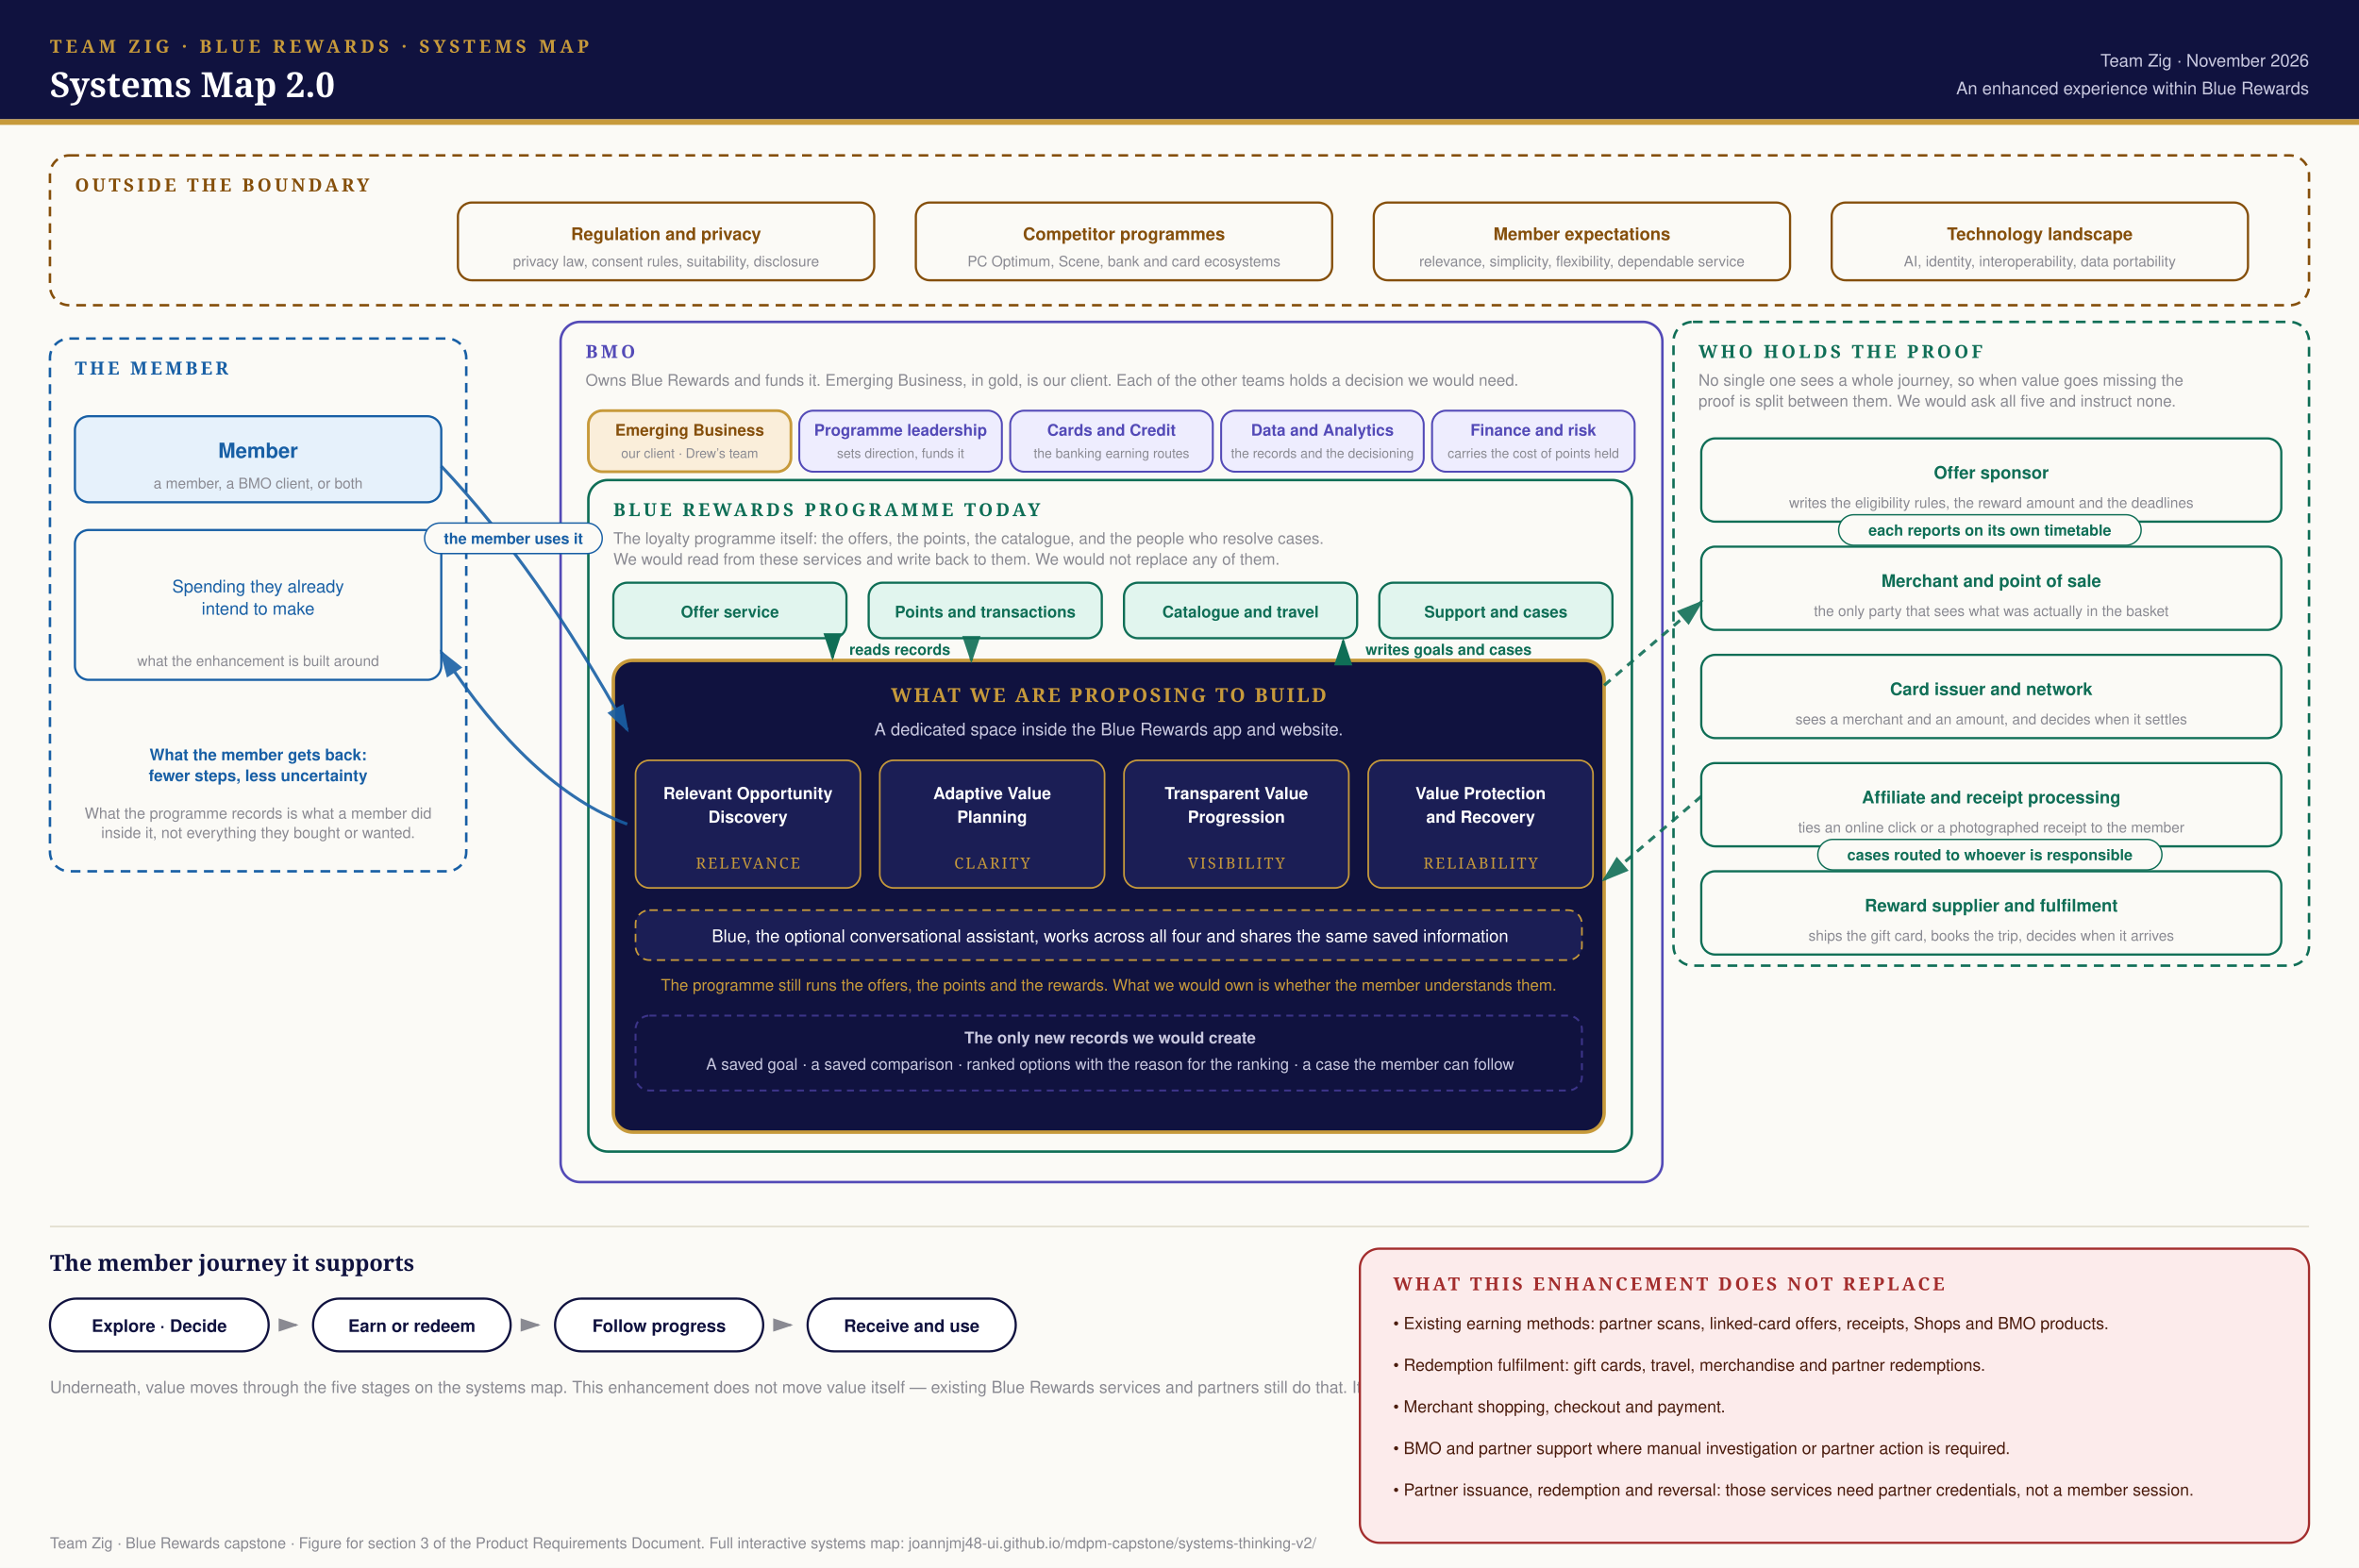
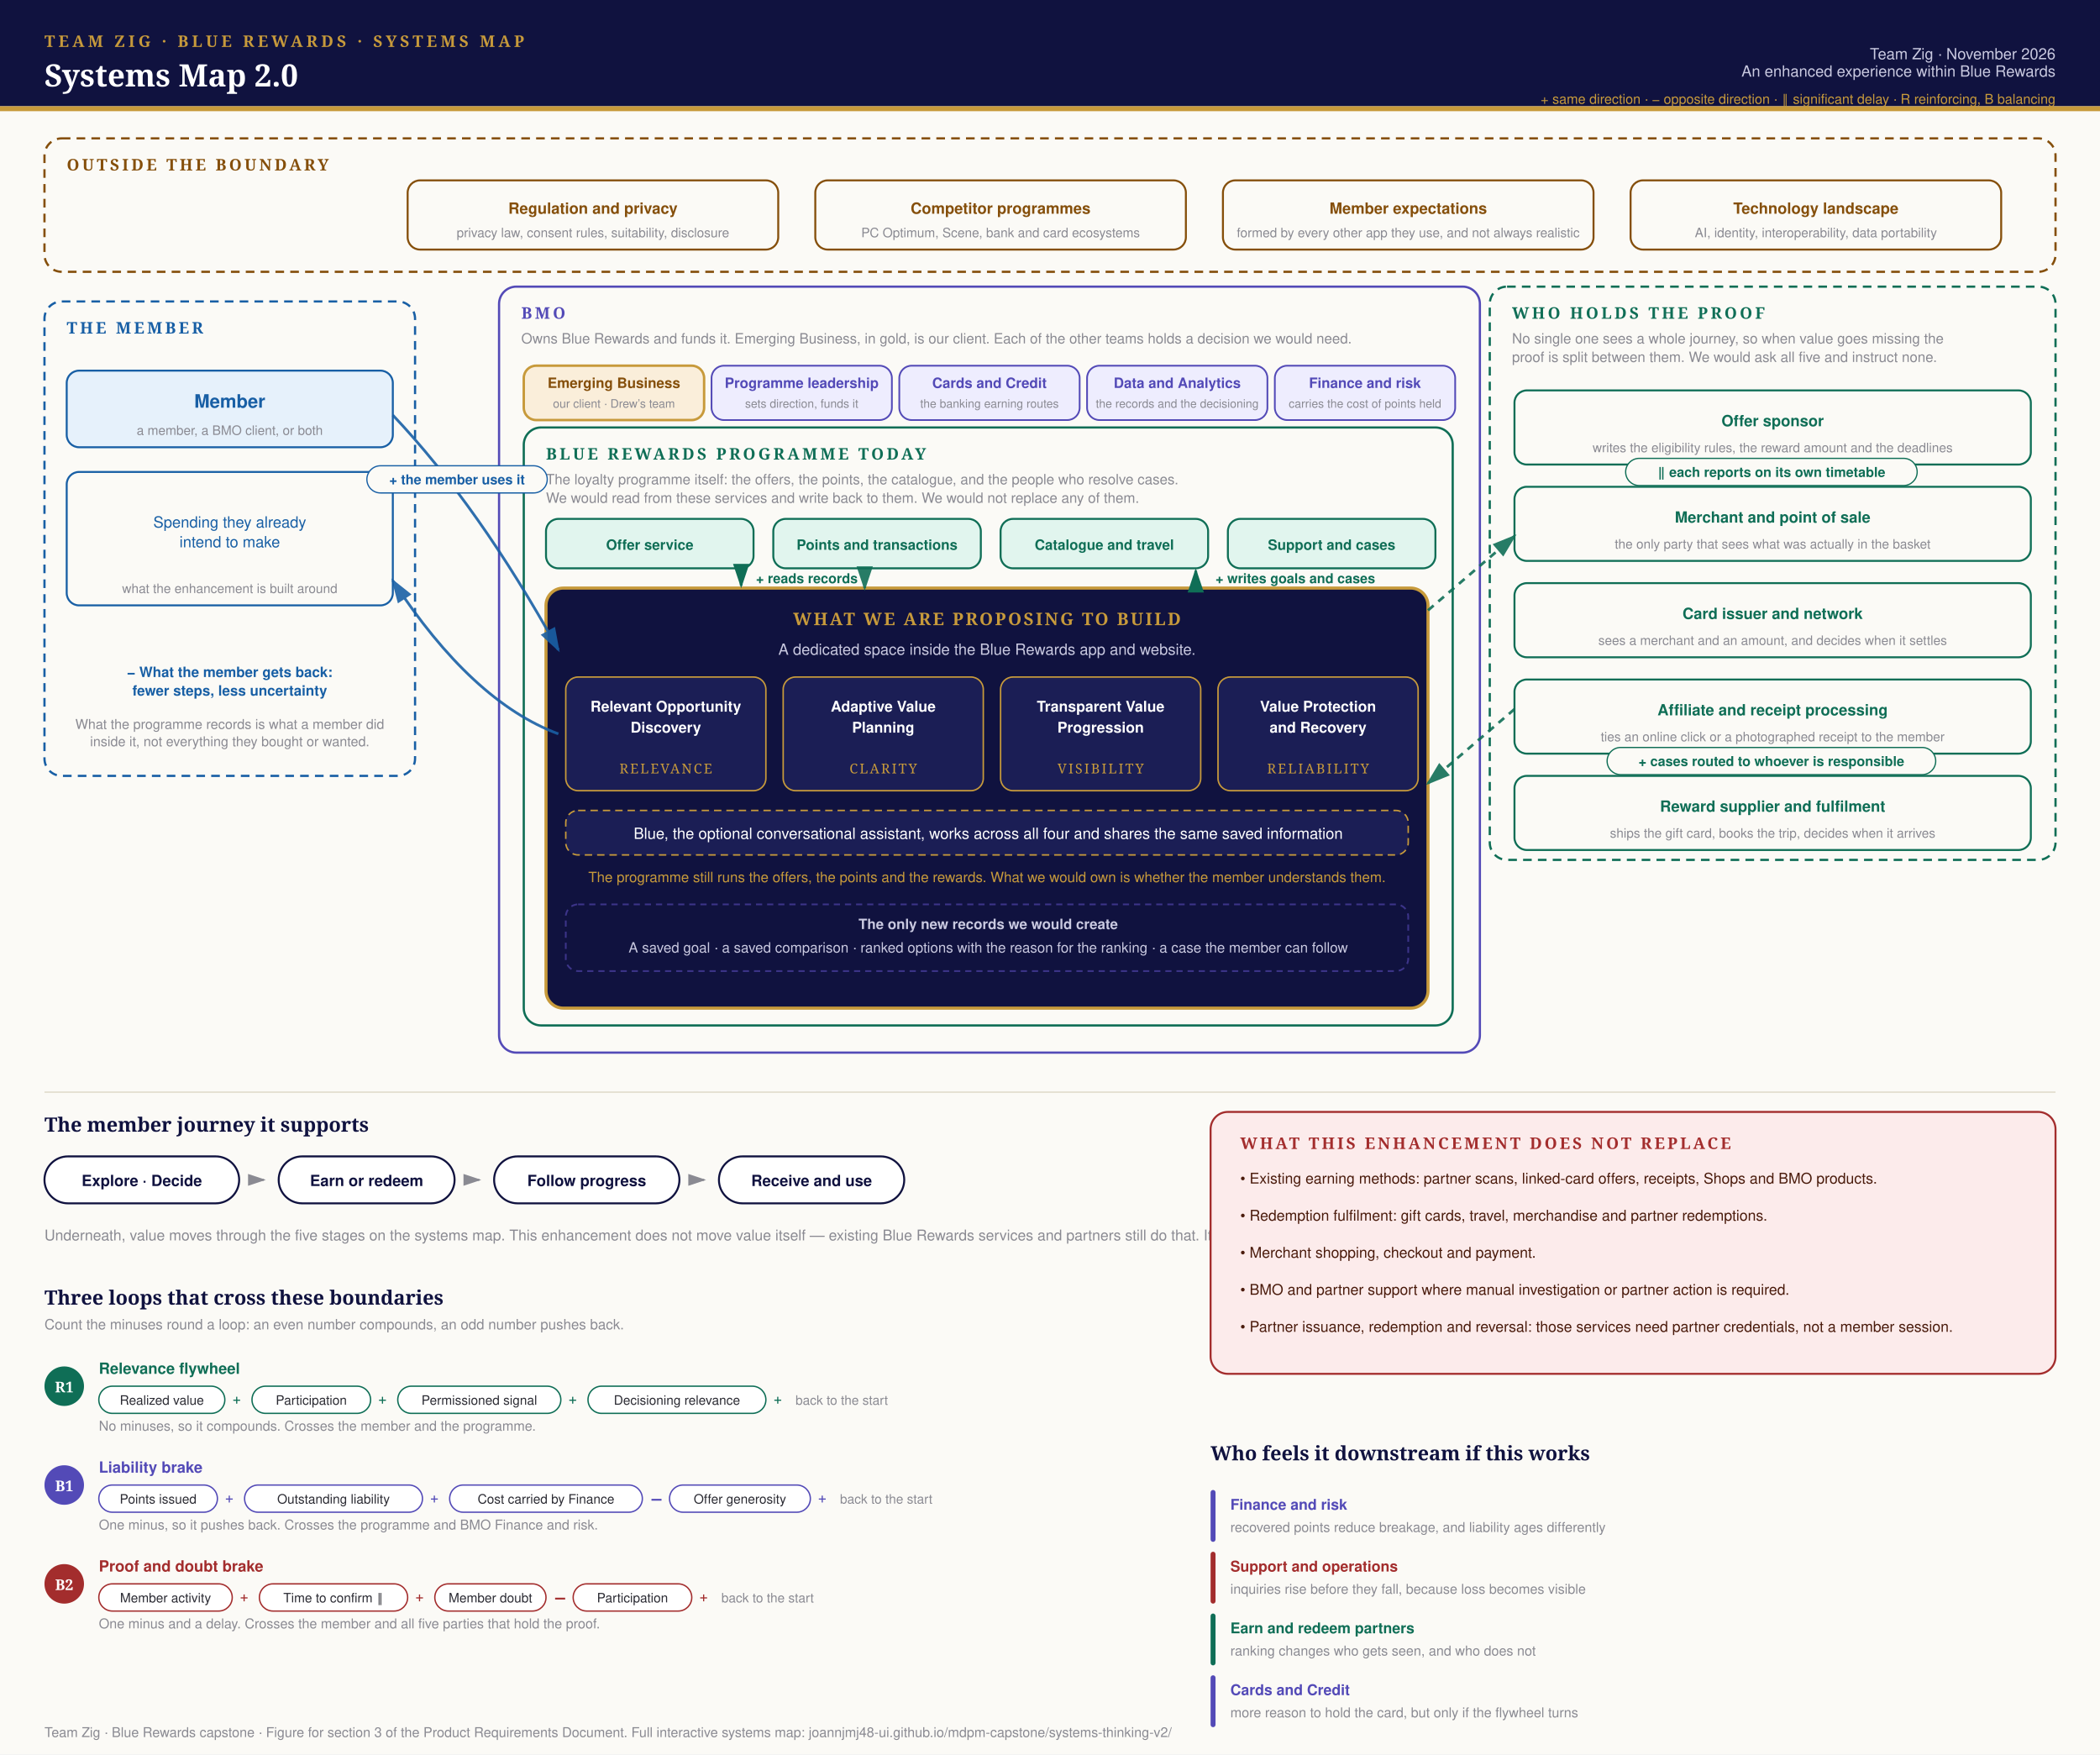
- <svg xmlns="http://www.w3.org/2000/svg" width="1700" height="1130" viewBox="0 0 1700 1130">
+ <svg xmlns="http://www.w3.org/2000/svg" width="1700" height="1420" viewBox="0 0 1700 1420">
  <defs>
    <marker id="ar_185FA5" markerWidth="10" markerHeight="10" refX="8" refY="3" orient="auto" markerUnits="strokeWidth">
      <path d="M0,0 L9,3 L0,6 Z" fill="#185FA5" />
    </marker>
    <marker id="ar_534AB7" markerWidth="10" markerHeight="10" refX="8" refY="3" orient="auto" markerUnits="strokeWidth">
      <path d="M0,0 L9,3 L0,6 Z" fill="#534AB7" />
    </marker>
    <marker id="ar_0F6E56" markerWidth="10" markerHeight="10" refX="8" refY="3" orient="auto" markerUnits="strokeWidth">
      <path d="M0,0 L9,3 L0,6 Z" fill="#0F6E56" />
    </marker>
    <marker id="ar_854F0B" markerWidth="10" markerHeight="10" refX="8" refY="3" orient="auto" markerUnits="strokeWidth">
      <path d="M0,0 L9,3 L0,6 Z" fill="#854F0B" />
    </marker>
    <marker id="ar_8a8a92" markerWidth="10" markerHeight="10" refX="8" refY="3" orient="auto" markerUnits="strokeWidth">
      <path d="M0,0 L9,3 L0,6 Z" fill="#8a8a92" />
    </marker>
    <marker id="ar_C79A3B" markerWidth="10" markerHeight="10" refX="8" refY="3" orient="auto" markerUnits="strokeWidth">
      <path d="M0,0 L9,3 L0,6 Z" fill="#C79A3B" />
    </marker>
    <marker id="ar_10123f" markerWidth="10" markerHeight="10" refX="8" refY="3" orient="auto" markerUnits="strokeWidth">
      <path d="M0,0 L9,3 L0,6 Z" fill="#10123f" />
    </marker>
  </defs>
-   <rect width="1700" height="1130" fill="#fbfaf6" />
+   <rect width="1700" height="1420" fill="#fbfaf6" />
  <rect width="1700" height="86" fill="#10123f" />
  <rect y="86" width="1700" height="4" fill="#C79A3B" />
  <text x="36" y="38" font-family="Georgia,serif" font-size="13" fill="#C79A3B" letter-spacing="2.8" font-weight="700">TEAM ZIG  ·  BLUE REWARDS  ·  SYSTEMS MAP</text>
  <text x="36" y="70" font-family="Georgia,serif" font-size="25" fill="#ffffff" font-weight="700">Systems Map 2.0</text>
  <text x="1664" y="48" text-anchor="end" font-family="Helvetica,Arial,sans-serif" font-size="12.5" fill="#c9c9e0">Team Zig · November 2026</text>
-   <text x="1664" y="68" text-anchor="end" font-family="Helvetica,Arial,sans-serif" font-size="12.5" fill="#c9c9e0">An enhanced experience within Blue Rewards</text>
+   <text x="1664" y="62" text-anchor="end" font-family="Helvetica,Arial,sans-serif" font-size="12.5" fill="#c9c9e0">An enhanced experience within Blue Rewards</text>
+   <text x="1664" y="84" text-anchor="end" font-family="Helvetica,Arial,sans-serif" font-size="11" fill="#C79A3B">+ same direction · − opposite direction · ‖ significant delay · R reinforcing, B balancing</text>
  <g transform="translate(0,0)">
    <rect x="36" y="112" width="1628" height="108" rx="14" fill="none" stroke="#854F0B" stroke-width="1.8" stroke-dasharray="7 5" />
    <text x="54" y="138" font-family="Georgia,serif" font-size="13" fill="#854F0B" font-weight="700" letter-spacing="2.2">OUTSIDE THE BOUNDARY</text>
    <rect x="330" y="146" width="300" height="56" rx="10" fill="#fbfaf6" stroke="#854F0B" stroke-width="1.6" />
    <text x="480.0" y="173.0" text-anchor="middle" font-family="Helvetica,Arial,sans-serif" font-size="12.5" fill="#854F0B" font-weight="700">Regulation and privacy</text>
    <text x="480.0" y="192" text-anchor="middle" font-family="Helvetica,Arial,sans-serif" font-size="10.5" fill="#8a8a92">privacy law, consent rules, suitability, disclosure</text>
    <rect x="660" y="146" width="300" height="56" rx="10" fill="#fbfaf6" stroke="#854F0B" stroke-width="1.6" />
    <text x="810.0" y="173.0" text-anchor="middle" font-family="Helvetica,Arial,sans-serif" font-size="12.5" fill="#854F0B" font-weight="700">Competitor programmes</text>
    <text x="810.0" y="192" text-anchor="middle" font-family="Helvetica,Arial,sans-serif" font-size="10.5" fill="#8a8a92">PC Optimum, Scene, bank and card ecosystems</text>
    <rect x="990" y="146" width="300" height="56" rx="10" fill="#fbfaf6" stroke="#854F0B" stroke-width="1.6" />
    <text x="1140.0" y="173.0" text-anchor="middle" font-family="Helvetica,Arial,sans-serif" font-size="12.5" fill="#854F0B" font-weight="700">Member expectations</text>
-     <text x="1140.0" y="192" text-anchor="middle" font-family="Helvetica,Arial,sans-serif" font-size="10.5" fill="#8a8a92">relevance, simplicity, flexibility, dependable service</text>
+     <text x="1140.0" y="192" text-anchor="middle" font-family="Helvetica,Arial,sans-serif" font-size="10.5" fill="#8a8a92">formed by every other app they use, and not always realistic</text>
    <rect x="1320" y="146" width="300" height="56" rx="10" fill="#fbfaf6" stroke="#854F0B" stroke-width="1.6" />
    <text x="1470.0" y="173.0" text-anchor="middle" font-family="Helvetica,Arial,sans-serif" font-size="12.5" fill="#854F0B" font-weight="700">Technology landscape</text>
    <text x="1470.0" y="192" text-anchor="middle" font-family="Helvetica,Arial,sans-serif" font-size="10.5" fill="#8a8a92">AI, identity, interoperability, data portability</text>
    <rect x="36" y="244" width="300" height="384" rx="14" fill="none" stroke="#185FA5" stroke-width="1.8" stroke-dasharray="7 5" />
    <text x="54" y="270" font-family="Georgia,serif" font-size="13" fill="#185FA5" font-weight="700" letter-spacing="2.2">THE MEMBER</text>
    <rect x="54" y="300" width="264" height="62" rx="10" fill="#E6F1FB" stroke="#185FA5" stroke-width="1.6" />
    <text x="186.0" y="330.0" text-anchor="middle" font-family="Helvetica,Arial,sans-serif" font-size="15" fill="#185FA5" font-weight="700">Member</text>
    <text x="186.0" y="352" text-anchor="middle" font-family="Helvetica,Arial,sans-serif" font-size="10.5" fill="#8a8a92">a member, a BMO client, or both</text>
    <rect x="54" y="382" width="264" height="108" rx="10" fill="#fbfaf6" stroke="#185FA5" stroke-width="1.6" />
    <text x="186.0" y="427.0" text-anchor="middle" font-family="Helvetica,Arial,sans-serif" font-size="12.5" fill="#185FA5" font-weight="400">Spending they already</text>
    <text x="186.0" y="443.0" text-anchor="middle" font-family="Helvetica,Arial,sans-serif" font-size="12.5" fill="#185FA5" font-weight="400">intend to make</text>
    <text x="186.0" y="480" text-anchor="middle" font-family="Helvetica,Arial,sans-serif" font-size="10.5" fill="#8a8a92">what the enhancement is built around</text>
-     <text x="186" y="548" text-anchor="middle" font-family="Helvetica,Arial,sans-serif" font-size="11.5" fill="#185FA5" font-weight="700">What the member gets back:</text>
+     <text x="186" y="548" text-anchor="middle" font-family="Helvetica,Arial,sans-serif" font-size="11.5" fill="#185FA5" font-weight="700">−  What the member gets back:</text>
    <text x="186" y="563" text-anchor="middle" font-family="Helvetica,Arial,sans-serif" font-size="11.5" fill="#185FA5" font-weight="700">fewer steps, less uncertainty</text>
    <text x="186" y="590" text-anchor="middle" font-family="Helvetica,Arial,sans-serif" font-size="11" fill="#8a8a92">What the programme records is what a member did</text>
    <text x="186" y="604" text-anchor="middle" font-family="Helvetica,Arial,sans-serif" font-size="11" fill="#8a8a92">inside it, not everything they bought or wanted.</text>
    <rect x="404" y="232" width="794" height="620" rx="14" fill="none" stroke="#534AB7" stroke-width="1.8" />
    <text x="422" y="258" font-family="Georgia,serif" font-size="13" fill="#534AB7" font-weight="700" letter-spacing="2.2">BMO</text>
    <text x="422" y="278" font-family="Helvetica,Arial,sans-serif" font-size="11.5" fill="#8a8a92">Owns Blue Rewards and funds it. Emerging Business, in gold, is our client. Each of the other teams holds a decision we would need.</text>
    <rect x="424" y="296" width="146" height="44" rx="10" fill="#FAEEDA" stroke="#C79A3B" stroke-width="2" />
    <text x="497" y="314" text-anchor="middle" font-family="Helvetica,Arial,sans-serif" font-size="11.5" fill="#854F0B" font-weight="700">Emerging Business</text>
    <text x="497" y="330" text-anchor="middle" font-family="Helvetica,Arial,sans-serif" font-size="9.5" fill="#8a8a92">our client · Drew’s team</text>
    <rect x="576" y="296" width="146" height="44" rx="10" fill="#EEEDFE" stroke="#534AB7" stroke-width="1.4" />
    <text x="649" y="314" text-anchor="middle" font-family="Helvetica,Arial,sans-serif" font-size="11.5" fill="#534AB7" font-weight="700">Programme leadership</text>
    <text x="649" y="330" text-anchor="middle" font-family="Helvetica,Arial,sans-serif" font-size="9.5" fill="#8a8a92">sets direction, funds it</text>
    <rect x="728" y="296" width="146" height="44" rx="10" fill="#EEEDFE" stroke="#534AB7" stroke-width="1.4" />
    <text x="801" y="314" text-anchor="middle" font-family="Helvetica,Arial,sans-serif" font-size="11.5" fill="#534AB7" font-weight="700">Cards and Credit</text>
    <text x="801" y="330" text-anchor="middle" font-family="Helvetica,Arial,sans-serif" font-size="9.5" fill="#8a8a92">the banking earning routes</text>
    <rect x="880" y="296" width="146" height="44" rx="10" fill="#EEEDFE" stroke="#534AB7" stroke-width="1.4" />
    <text x="953" y="314" text-anchor="middle" font-family="Helvetica,Arial,sans-serif" font-size="11.5" fill="#534AB7" font-weight="700">Data and Analytics</text>
    <text x="953" y="330" text-anchor="middle" font-family="Helvetica,Arial,sans-serif" font-size="9.5" fill="#8a8a92">the records and the decisioning</text>
    <rect x="1032" y="296" width="146" height="44" rx="10" fill="#EEEDFE" stroke="#534AB7" stroke-width="1.4" />
    <text x="1105" y="314" text-anchor="middle" font-family="Helvetica,Arial,sans-serif" font-size="11.5" fill="#534AB7" font-weight="700">Finance and risk</text>
    <text x="1105" y="330" text-anchor="middle" font-family="Helvetica,Arial,sans-serif" font-size="9.5" fill="#8a8a92">carries the cost of points held</text>
    <rect x="424" y="346" width="752" height="484" rx="14" fill="none" stroke="#0F6E56" stroke-width="1.8" />
    <text x="442" y="372" font-family="Georgia,serif" font-size="13" fill="#0F6E56" font-weight="700" letter-spacing="2.2">BLUE REWARDS PROGRAMME TODAY</text>
    <text x="442" y="392" font-family="Helvetica,Arial,sans-serif" font-size="11.5" fill="#8a8a92">The loyalty programme itself: the offers, the points, the catalogue, and the people who resolve cases.</text>
    <text x="442" y="407" font-family="Helvetica,Arial,sans-serif" font-size="11.5" fill="#8a8a92">We would read from these services and write back to them. We would not replace any of them.</text>
    <rect x="442" y="420" width="168" height="40" rx="10" fill="#E1F5EE" stroke="#0F6E56" stroke-width="1.6" />
    <text x="526.0" y="445.0" text-anchor="middle" font-family="Helvetica,Arial,sans-serif" font-size="11.5" fill="#0F6E56" font-weight="700">Offer service</text>
    <rect x="626" y="420" width="168" height="40" rx="10" fill="#E1F5EE" stroke="#0F6E56" stroke-width="1.6" />
    <text x="710.0" y="445.0" text-anchor="middle" font-family="Helvetica,Arial,sans-serif" font-size="11.5" fill="#0F6E56" font-weight="700">Points and transactions</text>
    <rect x="810" y="420" width="168" height="40" rx="10" fill="#E1F5EE" stroke="#0F6E56" stroke-width="1.6" />
    <text x="894.0" y="445.0" text-anchor="middle" font-family="Helvetica,Arial,sans-serif" font-size="11.5" fill="#0F6E56" font-weight="700">Catalogue and travel</text>
    <rect x="994" y="420" width="168" height="40" rx="10" fill="#E1F5EE" stroke="#0F6E56" stroke-width="1.6" />
    <text x="1078.0" y="445.0" text-anchor="middle" font-family="Helvetica,Arial,sans-serif" font-size="11.5" fill="#0F6E56" font-weight="700">Support and cases</text>
    <rect x="442" y="476" width="714" height="340" rx="14" fill="#10123f" stroke="#C79A3B" stroke-width="2.5" />
    <text x="799" y="506" text-anchor="middle" font-family="Georgia,serif" font-size="14" fill="#C79A3B" font-weight="700" letter-spacing="1.6">WHAT WE ARE PROPOSING TO BUILD</text>
    <text x="799" y="530" text-anchor="middle" font-family="Helvetica,Arial,sans-serif" font-size="12.5" fill="#c9c9e0">A dedicated space inside the Blue Rewards app and website.</text>
    <rect x="458" y="548" width="162" height="92" rx="10" fill="#1b1e55" stroke="#C79A3B" stroke-width="1.2" />
    <text x="539" y="576" text-anchor="middle" font-family="Helvetica,Arial,sans-serif" font-size="12" fill="#ffffff" font-weight="700">Relevant Opportunity</text>
    <text x="539" y="593" text-anchor="middle" font-family="Helvetica,Arial,sans-serif" font-size="12" fill="#ffffff" font-weight="700">Discovery</text>
    <text x="539" y="626" text-anchor="middle" font-family="Georgia,serif" font-size="11" fill="#C79A3B" letter-spacing="1.4">RELEVANCE</text>
    <rect x="634" y="548" width="162" height="92" rx="10" fill="#1b1e55" stroke="#C79A3B" stroke-width="1.2" />
    <text x="715" y="576" text-anchor="middle" font-family="Helvetica,Arial,sans-serif" font-size="12" fill="#ffffff" font-weight="700">Adaptive Value</text>
    <text x="715" y="593" text-anchor="middle" font-family="Helvetica,Arial,sans-serif" font-size="12" fill="#ffffff" font-weight="700">Planning</text>
    <text x="715" y="626" text-anchor="middle" font-family="Georgia,serif" font-size="11" fill="#C79A3B" letter-spacing="1.4">CLARITY</text>
    <rect x="810" y="548" width="162" height="92" rx="10" fill="#1b1e55" stroke="#C79A3B" stroke-width="1.2" />
    <text x="891" y="576" text-anchor="middle" font-family="Helvetica,Arial,sans-serif" font-size="12" fill="#ffffff" font-weight="700">Transparent Value</text>
    <text x="891" y="593" text-anchor="middle" font-family="Helvetica,Arial,sans-serif" font-size="12" fill="#ffffff" font-weight="700">Progression</text>
    <text x="891" y="626" text-anchor="middle" font-family="Georgia,serif" font-size="11" fill="#C79A3B" letter-spacing="1.4">VISIBILITY</text>
    <rect x="986" y="548" width="162" height="92" rx="10" fill="#1b1e55" stroke="#C79A3B" stroke-width="1.2" />
    <text x="1067" y="576" text-anchor="middle" font-family="Helvetica,Arial,sans-serif" font-size="12" fill="#ffffff" font-weight="700">Value Protection</text>
    <text x="1067" y="593" text-anchor="middle" font-family="Helvetica,Arial,sans-serif" font-size="12" fill="#ffffff" font-weight="700">and Recovery</text>
    <text x="1067" y="626" text-anchor="middle" font-family="Georgia,serif" font-size="11" fill="#C79A3B" letter-spacing="1.4">RELIABILITY</text>
    <rect x="458" y="656" width="682" height="36" rx="10" fill="#1b1e55" stroke="#C79A3B" stroke-width="1.2" stroke-dasharray="6 4" />
    <text x="800" y="679" text-anchor="middle" font-family="Helvetica,Arial,sans-serif" font-size="12.5" fill="#ffffff">Blue, the optional conversational assistant, works across all four and shares the same saved information</text>
    <text x="799" y="714" text-anchor="middle" font-family="Helvetica,Arial,sans-serif" font-size="11.5" fill="#C79A3B">The programme still runs the offers, the points and the rewards. What we would own is whether the member understands them.</text>
    <rect x="458" y="732" width="682" height="54" rx="10" fill="none" stroke="#3C3489" stroke-width="1.4" stroke-dasharray="5 4" />
    <text x="800" y="752" text-anchor="middle" font-family="Helvetica,Arial,sans-serif" font-size="11.5" fill="#c9c9e0" font-weight="700">The only new records we would create</text>
    <text x="800" y="771" text-anchor="middle" font-family="Helvetica,Arial,sans-serif" font-size="11.5" fill="#c9c9e0">A saved goal · a saved comparison · ranked options with the reason for the ranking · a case the member can follow</text>
    <rect x="1206" y="232" width="458" height="464" rx="14" fill="none" stroke="#0F6E56" stroke-width="1.8" stroke-dasharray="7 5" />
    <text x="1224" y="258" font-family="Georgia,serif" font-size="13" fill="#0F6E56" font-weight="700" letter-spacing="2.2">WHO HOLDS THE PROOF</text>
    <text x="1224" y="278" font-family="Helvetica,Arial,sans-serif" font-size="11.5" fill="#8a8a92">No single one sees a whole journey, so when value goes missing the</text>
    <text x="1224" y="293" font-family="Helvetica,Arial,sans-serif" font-size="11.5" fill="#8a8a92">proof is split between them. We would ask all five and instruct none.</text>
    <rect x="1226" y="316" width="418" height="60" rx="10" fill="#fbfaf6" stroke="#0F6E56" stroke-width="1.6" />
    <text x="1435.0" y="345.0" text-anchor="middle" font-family="Helvetica,Arial,sans-serif" font-size="12.5" fill="#0F6E56" font-weight="700">Offer sponsor</text>
    <text x="1435.0" y="366" text-anchor="middle" font-family="Helvetica,Arial,sans-serif" font-size="10.5" fill="#8a8a92">writes the eligibility rules, the reward amount and the deadlines</text>
    <rect x="1226" y="394" width="418" height="60" rx="10" fill="#fbfaf6" stroke="#0F6E56" stroke-width="1.6" />
    <text x="1435.0" y="423.0" text-anchor="middle" font-family="Helvetica,Arial,sans-serif" font-size="12.5" fill="#0F6E56" font-weight="700">Merchant and point of sale</text>
    <text x="1435.0" y="444" text-anchor="middle" font-family="Helvetica,Arial,sans-serif" font-size="10.5" fill="#8a8a92">the only party that sees what was actually in the basket</text>
    <rect x="1226" y="472" width="418" height="60" rx="10" fill="#fbfaf6" stroke="#0F6E56" stroke-width="1.6" />
    <text x="1435.0" y="501.0" text-anchor="middle" font-family="Helvetica,Arial,sans-serif" font-size="12.5" fill="#0F6E56" font-weight="700">Card issuer and network</text>
    <text x="1435.0" y="522" text-anchor="middle" font-family="Helvetica,Arial,sans-serif" font-size="10.5" fill="#8a8a92">sees a merchant and an amount, and decides when it settles</text>
    <rect x="1226" y="550" width="418" height="60" rx="10" fill="#fbfaf6" stroke="#0F6E56" stroke-width="1.6" />
    <text x="1435.0" y="579.0" text-anchor="middle" font-family="Helvetica,Arial,sans-serif" font-size="12.5" fill="#0F6E56" font-weight="700">Affiliate and receipt processing</text>
    <text x="1435.0" y="600" text-anchor="middle" font-family="Helvetica,Arial,sans-serif" font-size="10.5" fill="#8a8a92">ties an online click or a photographed receipt to the member</text>
    <rect x="1226" y="628" width="418" height="60" rx="10" fill="#fbfaf6" stroke="#0F6E56" stroke-width="1.6" />
    <text x="1435.0" y="657.0" text-anchor="middle" font-family="Helvetica,Arial,sans-serif" font-size="12.5" fill="#0F6E56" font-weight="700">Reward supplier and fulfilment</text>
    <text x="1435.0" y="678" text-anchor="middle" font-family="Helvetica,Arial,sans-serif" font-size="10.5" fill="#8a8a92">ships the gift card, books the trip, decides when it arrives</text>
    <path d="M318,336 Q388,410 452,526" fill="none" stroke="#185FA5" stroke-width="2.2" marker-end="url(#ar_185FA5)" opacity="0.9" />
-     <rect x="306.0" y="377" width="128.0" height="22" rx="11" fill="#fbfaf6" stroke="#185FA5" stroke-width="1" />
-     <text x="370" y="392" text-anchor="middle" font-family="Helvetica,Arial,sans-serif" font-size="11" fill="#185FA5" font-weight="700">the member uses it</text>
+     <rect x="297.0" y="377" width="146.0" height="22" rx="11" fill="#fbfaf6" stroke="#185FA5" stroke-width="1" />
+     <text x="370" y="392" text-anchor="middle" font-family="Helvetica,Arial,sans-serif" font-size="11" fill="#185FA5" font-weight="700">+  the member uses it</text>
    <path d="M452,594 Q382,568 318,470" fill="none" stroke="#185FA5" stroke-width="2.2" marker-end="url(#ar_185FA5)" opacity="0.9" />
    <path d="M700,470 L700,476" fill="none" stroke="#0F6E56" stroke-width="2.2" marker-end="url(#ar_0F6E56)" opacity="0.9" />
    <line x1="600" y1="462" x2="600" y2="474" stroke="#0F6E56" stroke-width="2.2" marker-end="url(#ar_0F6E56)" />
-     <text x="612" y="472" font-family="Helvetica,Arial,sans-serif" font-size="11" fill="#0F6E56" font-weight="700">reads records</text>
+     <text x="612" y="472" font-family="Helvetica,Arial,sans-serif" font-size="11" fill="#0F6E56" font-weight="700">+  reads records</text>
    <line x1="968" y1="474" x2="968" y2="462" stroke="#0F6E56" stroke-width="2.2" marker-end="url(#ar_0F6E56)" />
-     <text x="984" y="472" font-family="Helvetica,Arial,sans-serif" font-size="11" fill="#0F6E56" font-weight="700">writes goals and cases</text>
+     <text x="984" y="472" font-family="Helvetica,Arial,sans-serif" font-size="11" fill="#0F6E56" font-weight="700">+  writes goals and cases</text>
    <path d="M1156,494 L1226,434" fill="none" stroke="#0F6E56" stroke-width="2.2" stroke-dasharray="6 5" marker-end="url(#ar_0F6E56)" opacity="0.9" />
-     <rect x="1325.0" y="371" width="218.0" height="22" rx="11" fill="#fbfaf6" stroke="#0F6E56" stroke-width="1" />
-     <text x="1434" y="386" text-anchor="middle" font-family="Helvetica,Arial,sans-serif" font-size="11" fill="#0F6E56" font-weight="700">each reports on its own timetable</text>
+     <rect x="1316.0" y="371" width="236.0" height="22" rx="11" fill="#fbfaf6" stroke="#0F6E56" stroke-width="1" />
+     <text x="1434" y="386" text-anchor="middle" font-family="Helvetica,Arial,sans-serif" font-size="11" fill="#0F6E56" font-weight="700">‖  each reports on its own timetable</text>
    <path d="M1226,574 L1156,634" fill="none" stroke="#0F6E56" stroke-width="2.2" stroke-dasharray="6 5" marker-end="url(#ar_0F6E56)" opacity="0.9" />
-     <rect x="1310.0" y="605" width="248.0" height="22" rx="11" fill="#fbfaf6" stroke="#0F6E56" stroke-width="1" />
-     <text x="1434" y="620" text-anchor="middle" font-family="Helvetica,Arial,sans-serif" font-size="11" fill="#0F6E56" font-weight="700">cases routed to whoever is responsible</text>
+     <rect x="1301.0" y="605" width="266.0" height="22" rx="11" fill="#fbfaf6" stroke="#0F6E56" stroke-width="1" />
+     <text x="1434" y="620" text-anchor="middle" font-family="Helvetica,Arial,sans-serif" font-size="11" fill="#0F6E56" font-weight="700">+  cases routed to whoever is responsible</text>
    <line x1="36" y1="884" x2="1664" y2="884" stroke="#ddd7c6" stroke-width="1" />
    <text x="36" y="916" font-family="Georgia,serif" font-size="16" fill="#10123f" font-weight="700">The member journey it supports</text>
    <rect x="36" y="936" width="157.6" height="38" rx="19" fill="#ffffff" stroke="#10123f" stroke-width="1.6" />
    <text x="114.8" y="960.0" text-anchor="middle" font-family="Helvetica,Arial,sans-serif" font-size="12.5" fill="#10123f" font-weight="700">Explore · Decide</text>
    <path d="M201.6,955 L213.6,955" stroke="#8a8a92" stroke-width="1.6" marker-end="url(#ar_8a8a92)" />
    <rect x="225.6" y="936" width="142.4" height="38" rx="19" fill="#ffffff" stroke="#10123f" stroke-width="1.6" />
    <text x="296.8" y="960.0" text-anchor="middle" font-family="Helvetica,Arial,sans-serif" font-size="12.5" fill="#10123f" font-weight="700">Earn or redeem</text>
    <path d="M376.0,955 L388.0,955" stroke="#8a8a92" stroke-width="1.6" marker-end="url(#ar_8a8a92)" />
    <rect x="400.0" y="936" width="150.0" height="38" rx="19" fill="#ffffff" stroke="#10123f" stroke-width="1.6" />
    <text x="475.0" y="960.0" text-anchor="middle" font-family="Helvetica,Arial,sans-serif" font-size="12.5" fill="#10123f" font-weight="700">Follow progress</text>
    <path d="M558.0,955 L570.0,955" stroke="#8a8a92" stroke-width="1.6" marker-end="url(#ar_8a8a92)" />
    <rect x="582.0" y="936" width="150.0" height="38" rx="19" fill="#ffffff" stroke="#10123f" stroke-width="1.6" />
    <text x="657.0" y="960.0" text-anchor="middle" font-family="Helvetica,Arial,sans-serif" font-size="12.5" fill="#10123f" font-weight="700">Receive and use</text>
    <text x="36" y="1004" font-family="Helvetica,Arial,sans-serif" font-size="12" fill="#8a8a92">Underneath, value moves through the five stages on the systems map. This enhancement does not move value itself — existing Blue Rewards services and partners still do that. It changes whether the member can see, judge, follow and recover it.</text>
+     <text x="36" y="1056" font-family="Georgia,serif" font-size="16" fill="#10123f" font-weight="700">Three loops that cross these boundaries</text>
+     <text x="36" y="1076" font-family="Helvetica,Arial,sans-serif" font-size="11.5" fill="#8a8a92">Count the minuses round a loop: an even number compounds, an odd number pushes back.</text>
+     <circle cx="52" cy="1122" r="16" fill="#0F6E56" />
+     <text x="52" y="1127" text-anchor="middle" font-family="Georgia,serif" font-size="12" fill="#ffffff" font-weight="700">R1</text>
+     <text x="80" y="1112" font-family="Helvetica,Arial,sans-serif" font-size="12.5" fill="#0F6E56" font-weight="700">Relevance flywheel</text>
+     <rect x="80" y="1122" width="102.0" height="22" rx="11" fill="#ffffff" stroke="#0F6E56" stroke-width="1.1" />
+     <text x="131.0" y="1137" text-anchor="middle" font-family="Helvetica,Arial,sans-serif" font-size="10.5" fill="#2b2b33">Realized value</text>
+     <text x="188.0" y="1138" font-family="Georgia,serif" font-size="13" fill="#0F6E56" font-weight="700">+</text>
+     <rect x="204.0" y="1122" width="96.0" height="22" rx="11" fill="#ffffff" stroke="#0F6E56" stroke-width="1.1" />
+     <text x="252.0" y="1137" text-anchor="middle" font-family="Helvetica,Arial,sans-serif" font-size="10.5" fill="#2b2b33">Participation</text>
+     <text x="306.0" y="1138" font-family="Georgia,serif" font-size="13" fill="#0F6E56" font-weight="700">+</text>
+     <rect x="322.0" y="1122" width="132.0" height="22" rx="11" fill="#ffffff" stroke="#0F6E56" stroke-width="1.1" />
+     <text x="388.0" y="1137" text-anchor="middle" font-family="Helvetica,Arial,sans-serif" font-size="10.5" fill="#2b2b33">Permissioned signal</text>
+     <text x="460.0" y="1138" font-family="Georgia,serif" font-size="13" fill="#0F6E56" font-weight="700">+</text>
+     <rect x="476.0" y="1122" width="144.0" height="22" rx="11" fill="#ffffff" stroke="#0F6E56" stroke-width="1.1" />
+     <text x="548.0" y="1137" text-anchor="middle" font-family="Helvetica,Arial,sans-serif" font-size="10.5" fill="#2b2b33">Decisioning relevance</text>
+     <text x="626.0" y="1138" font-family="Georgia,serif" font-size="13" fill="#0F6E56" font-weight="700">+</text>
+     <text x="644.0" y="1137" font-family="Helvetica,Arial,sans-serif" font-size="10.5" fill="#8a8a92">back to the start</text>
+     <text x="80" y="1158" font-family="Helvetica,Arial,sans-serif" font-size="11" fill="#8a8a92">No minuses, so it compounds. Crosses the member and the programme.</text>
+     <circle cx="52" cy="1202" r="16" fill="#534AB7" />
+     <text x="52" y="1207" text-anchor="middle" font-family="Georgia,serif" font-size="12" fill="#ffffff" font-weight="700">B1</text>
+     <text x="80" y="1192" font-family="Helvetica,Arial,sans-serif" font-size="12.5" fill="#534AB7" font-weight="700">Liability brake</text>
+     <rect x="80" y="1202" width="96.0" height="22" rx="11" fill="#ffffff" stroke="#534AB7" stroke-width="1.1" />
+     <text x="128.0" y="1217" text-anchor="middle" font-family="Helvetica,Arial,sans-serif" font-size="10.5" fill="#2b2b33">Points issued</text>
+     <text x="182.0" y="1218" font-family="Georgia,serif" font-size="13" fill="#534AB7" font-weight="700">+</text>
+     <rect x="198.0" y="1202" width="144.0" height="22" rx="11" fill="#ffffff" stroke="#534AB7" stroke-width="1.1" />
+     <text x="270.0" y="1217" text-anchor="middle" font-family="Helvetica,Arial,sans-serif" font-size="10.5" fill="#2b2b33">Outstanding liability</text>
+     <text x="348.0" y="1218" font-family="Georgia,serif" font-size="13" fill="#534AB7" font-weight="700">+</text>
+     <rect x="364.0" y="1202" width="156.0" height="22" rx="11" fill="#ffffff" stroke="#534AB7" stroke-width="1.1" />
+     <text x="442.0" y="1217" text-anchor="middle" font-family="Helvetica,Arial,sans-serif" font-size="10.5" fill="#2b2b33">Cost carried by Finance</text>
+     <text x="526.0" y="1218" font-family="Georgia,serif" font-size="13" fill="#534AB7" font-weight="700">−</text>
+     <rect x="542.0" y="1202" width="114.0" height="22" rx="11" fill="#ffffff" stroke="#534AB7" stroke-width="1.1" />
+     <text x="599.0" y="1217" text-anchor="middle" font-family="Helvetica,Arial,sans-serif" font-size="10.5" fill="#2b2b33">Offer generosity</text>
+     <text x="662.0" y="1218" font-family="Georgia,serif" font-size="13" fill="#534AB7" font-weight="700">+</text>
+     <text x="680.0" y="1217" font-family="Helvetica,Arial,sans-serif" font-size="10.5" fill="#8a8a92">back to the start</text>
+     <text x="80" y="1238" font-family="Helvetica,Arial,sans-serif" font-size="11" fill="#8a8a92">One minus, so it pushes back. Crosses the programme and BMO Finance and risk.</text>
+     <circle cx="52" cy="1282" r="16" fill="#A32D2D" />
+     <text x="52" y="1287" text-anchor="middle" font-family="Georgia,serif" font-size="12" fill="#ffffff" font-weight="700">B2</text>
+     <text x="80" y="1272" font-family="Helvetica,Arial,sans-serif" font-size="12.5" fill="#A32D2D" font-weight="700">Proof and doubt brake</text>
+     <rect x="80" y="1282" width="108.0" height="22" rx="11" fill="#ffffff" stroke="#A32D2D" stroke-width="1.1" />
+     <text x="134.0" y="1297" text-anchor="middle" font-family="Helvetica,Arial,sans-serif" font-size="10.5" fill="#2b2b33">Member activity</text>
+     <text x="194.0" y="1298" font-family="Georgia,serif" font-size="13" fill="#A32D2D" font-weight="700">+</text>
+     <rect x="210.0" y="1282" width="120.0" height="22" rx="11" fill="#ffffff" stroke="#A32D2D" stroke-width="1.1" />
+     <text x="270.0" y="1297" text-anchor="middle" font-family="Helvetica,Arial,sans-serif" font-size="10.5" fill="#2b2b33">Time to confirm ‖</text>
+     <text x="336.0" y="1298" font-family="Georgia,serif" font-size="13" fill="#A32D2D" font-weight="700">+</text>
+     <rect x="352.0" y="1282" width="90.0" height="22" rx="11" fill="#ffffff" stroke="#A32D2D" stroke-width="1.1" />
+     <text x="397.0" y="1297" text-anchor="middle" font-family="Helvetica,Arial,sans-serif" font-size="10.5" fill="#2b2b33">Member doubt</text>
+     <text x="448.0" y="1298" font-family="Georgia,serif" font-size="13" fill="#A32D2D" font-weight="700">−</text>
+     <rect x="464.0" y="1282" width="96.0" height="22" rx="11" fill="#ffffff" stroke="#A32D2D" stroke-width="1.1" />
+     <text x="512.0" y="1297" text-anchor="middle" font-family="Helvetica,Arial,sans-serif" font-size="10.5" fill="#2b2b33">Participation</text>
+     <text x="566.0" y="1298" font-family="Georgia,serif" font-size="13" fill="#A32D2D" font-weight="700">+</text>
+     <text x="584.0" y="1297" font-family="Helvetica,Arial,sans-serif" font-size="10.5" fill="#8a8a92">back to the start</text>
+     <text x="80" y="1318" font-family="Helvetica,Arial,sans-serif" font-size="11" fill="#8a8a92">One minus and a delay. Crosses the member and all five parties that hold the proof.</text>
+     <text x="980" y="1182" font-family="Georgia,serif" font-size="16" fill="#10123f" font-weight="700">Who feels it downstream if this works</text>
+     <rect x="980" y="1206" width="4" height="42" rx="2" fill="#534AB7" />
+     <text x="996" y="1222" font-family="Helvetica,Arial,sans-serif" font-size="12" fill="#534AB7" font-weight="700">Finance and risk</text>
+     <text x="996" y="1240" font-family="Helvetica,Arial,sans-serif" font-size="11" fill="#8a8a92">recovered points reduce breakage, and liability ages differently</text>
+     <rect x="980" y="1256" width="4" height="42" rx="2" fill="#A32D2D" />
+     <text x="996" y="1272" font-family="Helvetica,Arial,sans-serif" font-size="12" fill="#A32D2D" font-weight="700">Support and operations</text>
+     <text x="996" y="1290" font-family="Helvetica,Arial,sans-serif" font-size="11" fill="#8a8a92">inquiries rise before they fall, because loss becomes visible</text>
+     <rect x="980" y="1306" width="4" height="42" rx="2" fill="#0F6E56" />
+     <text x="996" y="1322" font-family="Helvetica,Arial,sans-serif" font-size="12" fill="#0F6E56" font-weight="700">Earn and redeem partners</text>
+     <text x="996" y="1340" font-family="Helvetica,Arial,sans-serif" font-size="11" fill="#8a8a92">ranking changes who gets seen, and who does not</text>
+     <rect x="980" y="1356" width="4" height="42" rx="2" fill="#534AB7" />
+     <text x="996" y="1372" font-family="Helvetica,Arial,sans-serif" font-size="12" fill="#534AB7" font-weight="700">Cards and Credit</text>
+     <text x="996" y="1390" font-family="Helvetica,Arial,sans-serif" font-size="11" fill="#8a8a92">more reason to hold the card, but only if the flywheel turns</text>
    <rect x="980" y="900" width="684" height="212" rx="14" fill="#FCEBEB" stroke="#A32D2D" stroke-width="1.6" />
    <text x="1004" y="930" font-family="Georgia,serif" font-size="13" fill="#A32D2D" font-weight="700" letter-spacing="2">WHAT THIS ENHANCEMENT DOES NOT REPLACE</text>
    <text x="1004" y="958" font-family="Helvetica,Arial,sans-serif" font-size="12" fill="#4A1B0C">•  Existing earning methods: partner scans, linked-card offers, receipts, Shops and BMO products.</text>
    <text x="1004" y="988" font-family="Helvetica,Arial,sans-serif" font-size="12" fill="#4A1B0C">•  Redemption fulfilment: gift cards, travel, merchandise and partner redemptions.</text>
    <text x="1004" y="1018" font-family="Helvetica,Arial,sans-serif" font-size="12" fill="#4A1B0C">•  Merchant shopping, checkout and payment.</text>
    <text x="1004" y="1048" font-family="Helvetica,Arial,sans-serif" font-size="12" fill="#4A1B0C">•  BMO and partner support where manual investigation or partner action is required.</text>
    <text x="1004" y="1078" font-family="Helvetica,Arial,sans-serif" font-size="12" fill="#4A1B0C">•  Partner issuance, redemption and reversal: those services need partner credentials, not a member session.</text>
-     <text x="36" y="1116" font-family="Helvetica,Arial,sans-serif" font-size="11" fill="#8a8a92">Team Zig · Blue Rewards capstone · Figure for section 3 of the Product Requirements Document. Full interactive systems map: joannjmj48-ui.github.io/mdpm-capstone/systems-thinking-v2/</text>
+     <text x="36" y="1406" font-family="Helvetica,Arial,sans-serif" font-size="11" fill="#8a8a92">Team Zig · Blue Rewards capstone · Figure for section 3 of the Product Requirements Document. Full interactive systems map: joannjmj48-ui.github.io/mdpm-capstone/systems-thinking-v2/</text>
  </g>
</svg>
